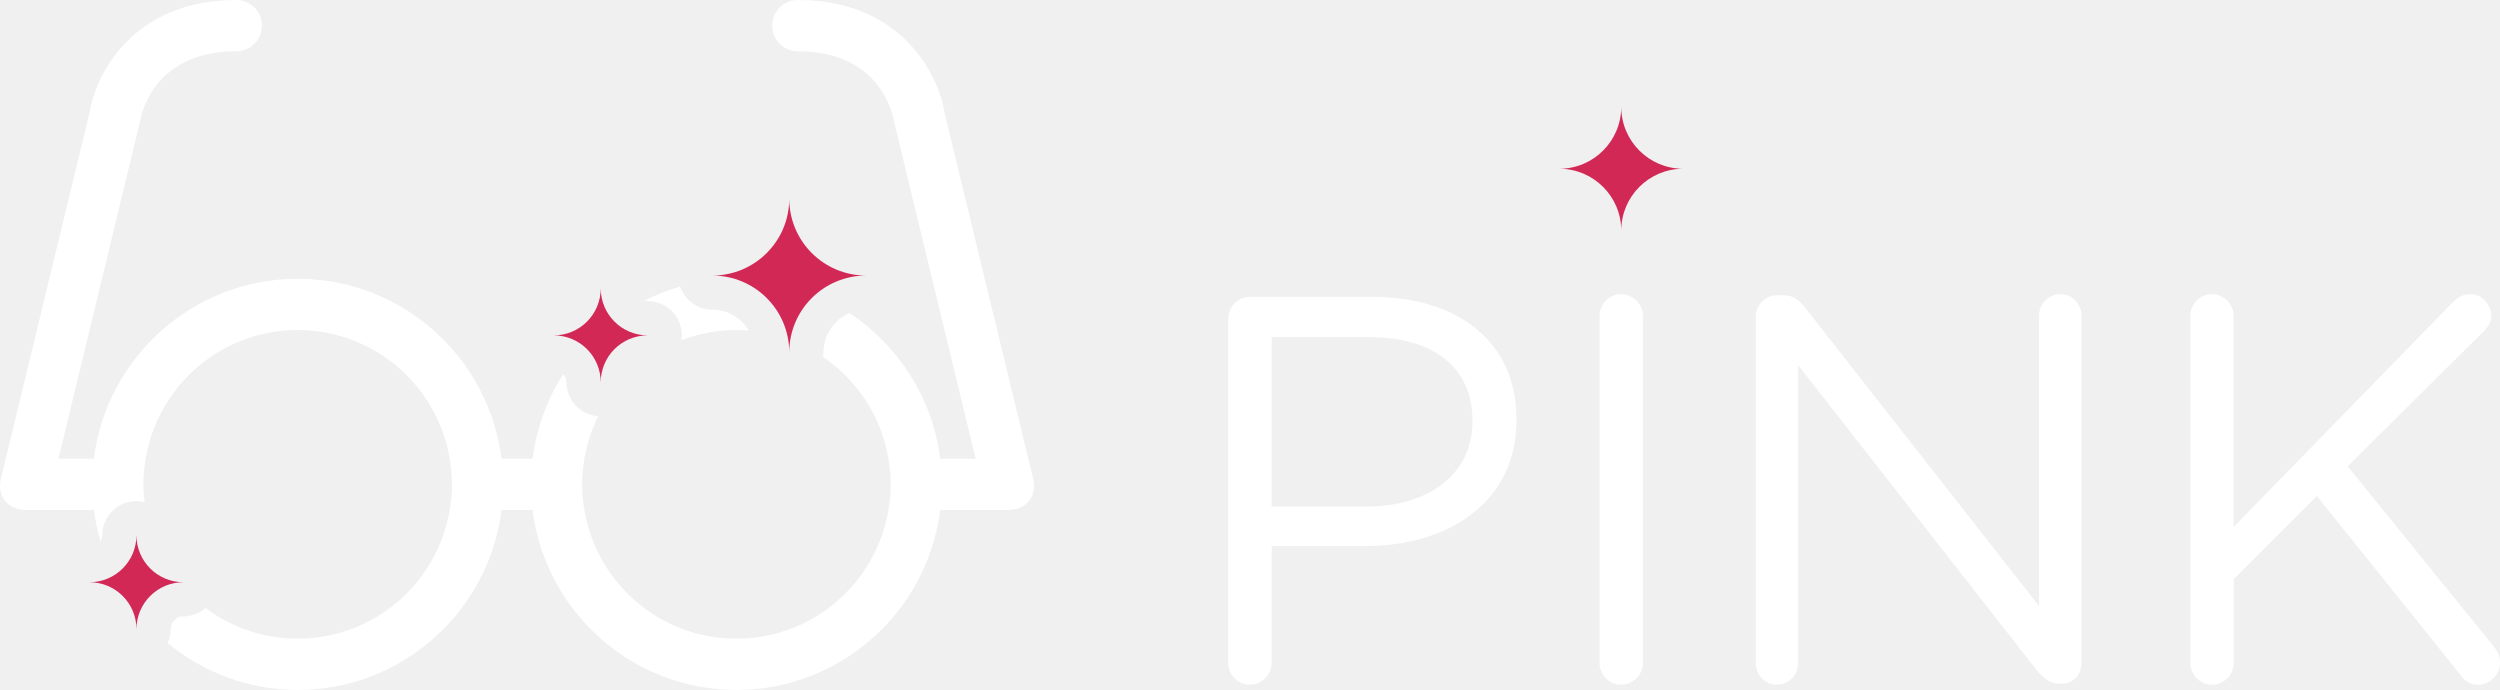
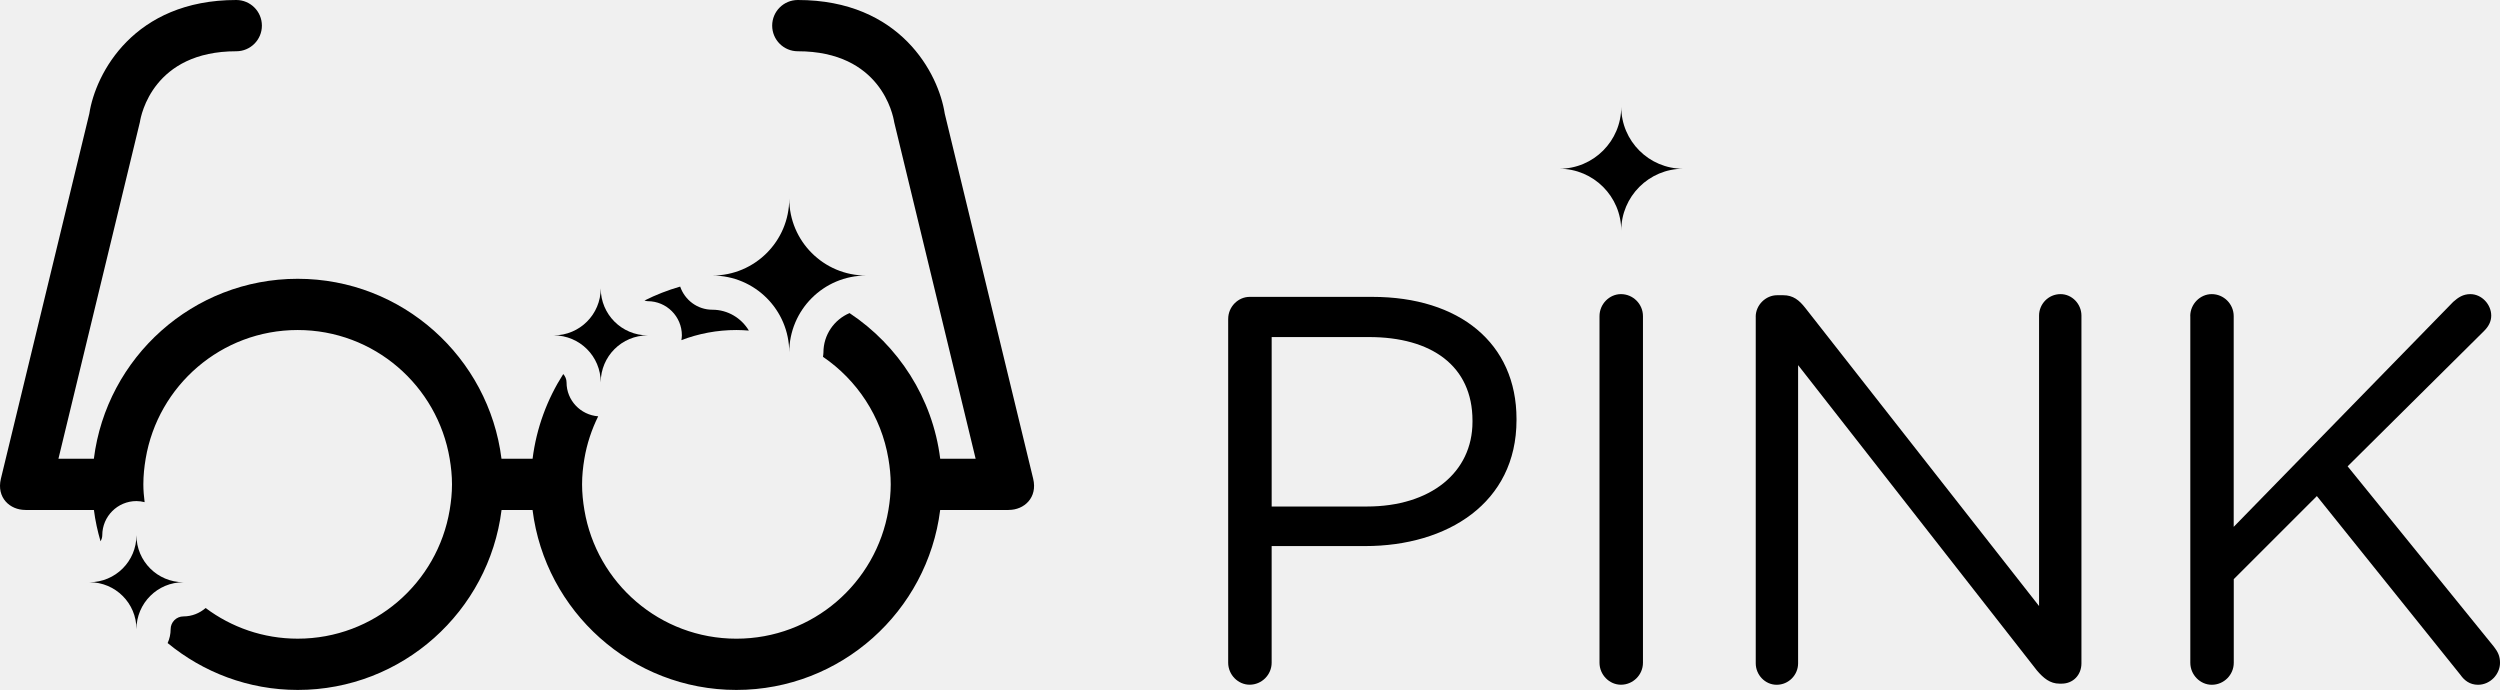
- <svg xmlns="http://www.w3.org/2000/svg" version="1.1" id="Layer_2" x="0px" y="0px" width="146.3px" height="40.375px" viewBox="0 0 146.3 40.375" enable-background="new 0 0 146.3 40.375" xml:space="preserve">
+ <svg xmlns="http://www.w3.org/2000/svg" version="1.1" id="Layer_2" x="0px" y="0px" viewBox="0 0 146.3 40.375" enable-background="new 0 0 146.3 40.375" xml:space="preserve">
  <g>
-     <path fill="#FFFFFF" d="M71.874,18.661c0-0.708,0.58-1.288,1.256-1.288h7.18c5.087,0,8.436,2.704,8.436,7.146v0.064 c0,4.861-4.057,7.373-8.854,7.373h-5.475v6.825c0,0.708-0.58,1.288-1.288,1.288c-0.676,0-1.256-0.58-1.256-1.288V18.661z M79.988,29.641c3.734,0,6.182-1.996,6.182-4.959v-0.063c0-3.22-2.414-4.894-6.053-4.894h-5.699v9.917H79.988L79.988,29.641z" />
-     <path fill="#FFFFFF" d="M93.603,18.5c0-0.708,0.579-1.288,1.255-1.288c0.709,0,1.288,0.58,1.288,1.288v20.283 c0,0.708-0.579,1.287-1.288,1.287c-0.676,0-1.255-0.579-1.255-1.287V18.5z" />
-     <path fill="#FFFFFF" d="M102.744,18.532c0-0.676,0.58-1.256,1.256-1.256h0.354c0.58,0,0.935,0.29,1.288,0.74l13.684,17.45V18.468 c0-0.676,0.547-1.256,1.256-1.256c0.676,0,1.224,0.58,1.224,1.256v20.349c0,0.676-0.481,1.19-1.158,1.19h-0.129c-0.548,0-0.935-0.321-1.319-0.772l-13.975-17.868v17.45c0,0.676-0.547,1.256-1.256,1.256c-0.676,0-1.223-0.58-1.223-1.256V18.532 H102.744z" />
-     <path fill="#FFFFFF" d="M128.173,18.5c0-0.708,0.58-1.288,1.257-1.288c0.708,0,1.286,0.58,1.286,1.288v12.331l12.848-13.168 c0.29-0.257,0.579-0.451,0.998-0.451c0.676,0,1.225,0.612,1.225,1.256c0,0.354-0.162,0.644-0.42,0.901l-7.984,7.92l8.564,10.561 c0.225,0.291,0.354,0.547,0.354,0.935c0,0.676-0.578,1.288-1.286,1.288c-0.483,0-0.806-0.258-1.03-0.58l-8.402-10.463l-4.863,4.861 v4.894c0,0.708-0.578,1.288-1.286,1.288c-0.677,0-1.257-0.58-1.257-1.288V18.5H128.173z" />
+     <path d="M71.874,18.661c0-0.708,0.58-1.288,1.256-1.288h7.18c5.087,0,8.436,2.704,8.436,7.146v0.064 c0,4.861-4.057,7.373-8.854,7.373h-5.475v6.825c0,0.708-0.58,1.288-1.288,1.288c-0.676,0-1.256-0.58-1.256-1.288V18.661z M79.988,29.641c3.734,0,6.182-1.996,6.182-4.959v-0.063c0-3.22-2.414-4.894-6.053-4.894h-5.699v9.917H79.988L79.988,29.641z" />
+     <path d="M93.603,18.5c0-0.708,0.579-1.288,1.255-1.288c0.709,0,1.288,0.58,1.288,1.288v20.283 c0,0.708-0.579,1.287-1.288,1.287c-0.676,0-1.255-0.579-1.255-1.287V18.5z" />
+     <path d="M102.744,18.532c0-0.676,0.58-1.256,1.256-1.256h0.354c0.58,0,0.935,0.29,1.288,0.74l13.684,17.45V18.468 c0-0.676,0.547-1.256,1.256-1.256c0.676,0,1.224,0.58,1.224,1.256v20.349c0,0.676-0.481,1.19-1.158,1.19h-0.129c-0.548,0-0.935-0.321-1.319-0.772l-13.975-17.868v17.45c0,0.676-0.547,1.256-1.256,1.256c-0.676,0-1.223-0.58-1.223-1.256V18.532 H102.744z" />
+     <path d="M128.173,18.5c0-0.708,0.58-1.288,1.257-1.288c0.708,0,1.286,0.58,1.286,1.288v12.331l12.848-13.168 c0.29-0.257,0.579-0.451,0.998-0.451c0.676,0,1.225,0.612,1.225,1.256c0,0.354-0.162,0.644-0.42,0.901l-7.984,7.92l8.564,10.561 c0.225,0.291,0.354,0.547,0.354,0.935c0,0.676-0.578,1.288-1.286,1.288c-0.483,0-0.806-0.258-1.03-0.58l-8.402-10.463l-4.863,4.861 v4.894c0,0.708-0.578,1.288-1.286,1.288c-0.677,0-1.257-0.58-1.257-1.288V18.5H128.173z" />
  </g>
-   <path fill="#D22856" d="M98.498,9.875c-2.002,0-3.623-1.623-3.623-3.624c0,2.001-1.623,3.624-3.625,3.624 c2.002,0,3.625,1.623,3.625,3.624C94.875,11.498,96.496,9.875,98.498,9.875z" />
+   <path d="M98.498,9.875c-2.002,0-3.623-1.623-3.623-3.624c0,2.001-1.623,3.624-3.625,3.624 c2.002,0,3.625,1.623,3.625,3.624C94.875,11.498,96.496,9.875,98.498,9.875z" />
  <g>
-     <path fill="#FFFFFF" d="M43.094,19.313c0.246,0,0.489,0.014,0.73,0.033c-0.437-0.728-1.227-1.221-2.136-1.221 c-0.877,0-1.614-0.568-1.884-1.354c-0.727,0.208-1.425,0.482-2.089,0.816c0.062,0.017,0.122,0.038,0.188,0.038c1.104,0,2,0.896,2,2 c0,0.096-0.015,0.188-0.028,0.281C40.875,19.524,41.959,19.313,43.094,19.313z" />
-     <path fill="#FFFFFF" d="M60.462,28.016c-0.002-0.009-5.175-21.365-5.175-21.365C54.926,4.303,52.694,0,46.688,0 c-0.829,0-1.5,0.671-1.5,1.5s0.671,1.5,1.5,1.5c4.856,0,5.575,3.729,5.639,4.143l4.767,19.701h-2.073 c-0.445-3.557-2.453-6.628-5.305-8.522c-0.897,0.379-1.529,1.269-1.529,2.303c0,0.088-0.015,0.171-0.026,0.256 c1.991,1.358,3.415,3.489,3.829,5.964c0.082,0.489,0.135,0.988,0.135,1.5s-0.053,1.012-0.135,1.5 c-0.716,4.272-4.421,7.531-8.896,7.531c-4.475,0-8.181-3.259-8.896-7.531c-0.082-0.488-0.135-0.988-0.135-1.5 s0.053-1.011,0.135-1.5c0.147-0.878,0.427-1.711,0.808-2.483c-1.034-0.078-1.852-0.932-1.852-1.985 c0-0.189-0.077-0.357-0.192-0.489c-0.938,1.469-1.569,3.15-1.795,4.958h-1.82c-0.741-5.927-5.802-10.531-11.927-10.531 S6.235,20.917,5.493,26.844H3.42L8.187,7.143C8.25,6.729,8.97,3,13.826,3c0.829,0,1.5-0.671,1.5-1.5S14.655,0,13.826,0 C7.82,0,5.588,4.303,5.227,6.651c0,0-5.173,21.356-5.175,21.365c-0.266,1.109,0.531,1.826,1.426,1.826 c0.012,0,0.023,0.004,0.036,0.004h3.982c0.079,0.628,0.215,1.237,0.387,1.831c0.059-0.106,0.102-0.224,0.102-0.354 c0-1.104,0.896-2,2-2c0.166,0,0.324,0.025,0.478,0.063c-0.043-0.343-0.074-0.688-0.074-1.042c0-0.512,0.053-1.011,0.135-1.5 c0.715-4.271,4.421-7.531,8.896-7.531s8.18,3.26,8.896,7.531c0.082,0.489,0.135,0.988,0.135,1.5s-0.053,1.012-0.135,1.5 c-0.715,4.272-4.421,7.531-8.896,7.531c-2.022,0-3.883-0.67-5.386-1.794c-0.35,0.302-0.8,0.491-1.299,0.491 c-0.413,0-0.749,0.336-0.749,0.748c0,0.29-0.065,0.564-0.176,0.812c2.075,1.708,4.722,2.743,7.614,2.743 c6.125,0,11.185-4.604,11.927-10.53h1.814c0.742,5.926,5.802,10.53,11.927,10.53s11.186-4.604,11.927-10.53H59 c0.012,0,0.023-0.004,0.036-0.004C59.931,29.842,60.728,29.125,60.462,28.016z" />
+     <path d="M43.094,19.313c0.246,0,0.489,0.014,0.73,0.033c-0.437-0.728-1.227-1.221-2.136-1.221 c-0.877,0-1.614-0.568-1.884-1.354c-0.727,0.208-1.425,0.482-2.089,0.816c0.062,0.017,0.122,0.038,0.188,0.038c1.104,0,2,0.896,2,2 c0,0.096-0.015,0.188-0.028,0.281C40.875,19.524,41.959,19.313,43.094,19.313z" />
+     <path d="M60.462,28.016c-0.002-0.009-5.175-21.365-5.175-21.365C54.926,4.303,52.694,0,46.688,0 c-0.829,0-1.5,0.671-1.5,1.5s0.671,1.5,1.5,1.5c4.856,0,5.575,3.729,5.639,4.143l4.767,19.701h-2.073 c-0.445-3.557-2.453-6.628-5.305-8.522c-0.897,0.379-1.529,1.269-1.529,2.303c0,0.088-0.015,0.171-0.026,0.256 c1.991,1.358,3.415,3.489,3.829,5.964c0.082,0.489,0.135,0.988,0.135,1.5s-0.053,1.012-0.135,1.5 c-0.716,4.272-4.421,7.531-8.896,7.531c-4.475,0-8.181-3.259-8.896-7.531c-0.082-0.488-0.135-0.988-0.135-1.5 s0.053-1.011,0.135-1.5c0.147-0.878,0.427-1.711,0.808-2.483c-1.034-0.078-1.852-0.932-1.852-1.985 c0-0.189-0.077-0.357-0.192-0.489c-0.938,1.469-1.569,3.15-1.795,4.958h-1.82c-0.741-5.927-5.802-10.531-11.927-10.531 S6.235,20.917,5.493,26.844H3.42L8.187,7.143C8.25,6.729,8.97,3,13.826,3c0.829,0,1.5-0.671,1.5-1.5S14.655,0,13.826,0 C7.82,0,5.588,4.303,5.227,6.651c0,0-5.173,21.356-5.175,21.365c-0.266,1.109,0.531,1.826,1.426,1.826 c0.012,0,0.023,0.004,0.036,0.004h3.982c0.079,0.628,0.215,1.237,0.387,1.831c0.059-0.106,0.102-0.224,0.102-0.354 c0-1.104,0.896-2,2-2c0.166,0,0.324,0.025,0.478,0.063c-0.043-0.343-0.074-0.688-0.074-1.042c0-0.512,0.053-1.011,0.135-1.5 c0.715-4.271,4.421-7.531,8.896-7.531s8.18,3.26,8.896,7.531c0.082,0.489,0.135,0.988,0.135,1.5s-0.053,1.012-0.135,1.5 c-0.715,4.272-4.421,7.531-8.896,7.531c-2.022,0-3.883-0.67-5.386-1.794c-0.35,0.302-0.8,0.491-1.299,0.491 c-0.413,0-0.749,0.336-0.749,0.748c0,0.29-0.065,0.564-0.176,0.812c2.075,1.708,4.722,2.743,7.614,2.743 c6.125,0,11.185-4.604,11.927-10.53h1.814c0.742,5.926,5.802,10.53,11.927,10.53s11.186-4.604,11.927-10.53H59 c0.012,0,0.023-0.004,0.036-0.004C59.931,29.842,60.728,29.125,60.462,28.016z" />
  </g>
  <g>
    <g>
-       <path fill="#D22856" d="M50.686,16.125c-2.485,0-4.499-2.014-4.499-4.499c0,2.485-2.014,4.499-4.499,4.499 c2.485,0,4.499,2.014,4.499,4.499C46.187,18.139,48.2,16.125,50.686,16.125z" />
+       <path d="M50.686,16.125c-2.485,0-4.499-2.014-4.499-4.499c0,2.485-2.014,4.499-4.499,4.499 c2.485,0,4.499,2.014,4.499,4.499C46.187,18.139,48.2,16.125,50.686,16.125z" />
    </g>
  </g>
  <g>
    <g>
-       <path fill="#D22856" d="M37.904,19.626c-1.519,0-2.749-1.23-2.749-2.749c0,1.519-1.23,2.749-2.749,2.749 c1.519,0,2.749,1.229,2.749,2.749C35.155,20.855,36.386,19.626,37.904,19.626z" />
+       <path d="M37.904,19.626c-1.519,0-2.749-1.23-2.749-2.749c0,1.519-1.23,2.749-2.749,2.749 c1.519,0,2.749,1.229,2.749,2.749C35.155,20.855,36.386,19.626,37.904,19.626z" />
    </g>
  </g>
  <g>
    <g>
-       <path fill="#D22856" d="M10.734,34.072c-1.519,0-2.749-1.23-2.749-2.75c0,1.52-1.23,2.75-2.749,2.75 c1.519,0,2.749,1.229,2.749,2.748C7.985,35.303,9.215,34.072,10.734,34.072z" />
+       <path d="M10.734,34.072c-1.519,0-2.749-1.23-2.749-2.75c0,1.52-1.23,2.75-2.749,2.75 c1.519,0,2.749,1.229,2.749,2.748C7.985,35.303,9.215,34.072,10.734,34.072z" />
    </g>
  </g>
</svg>
